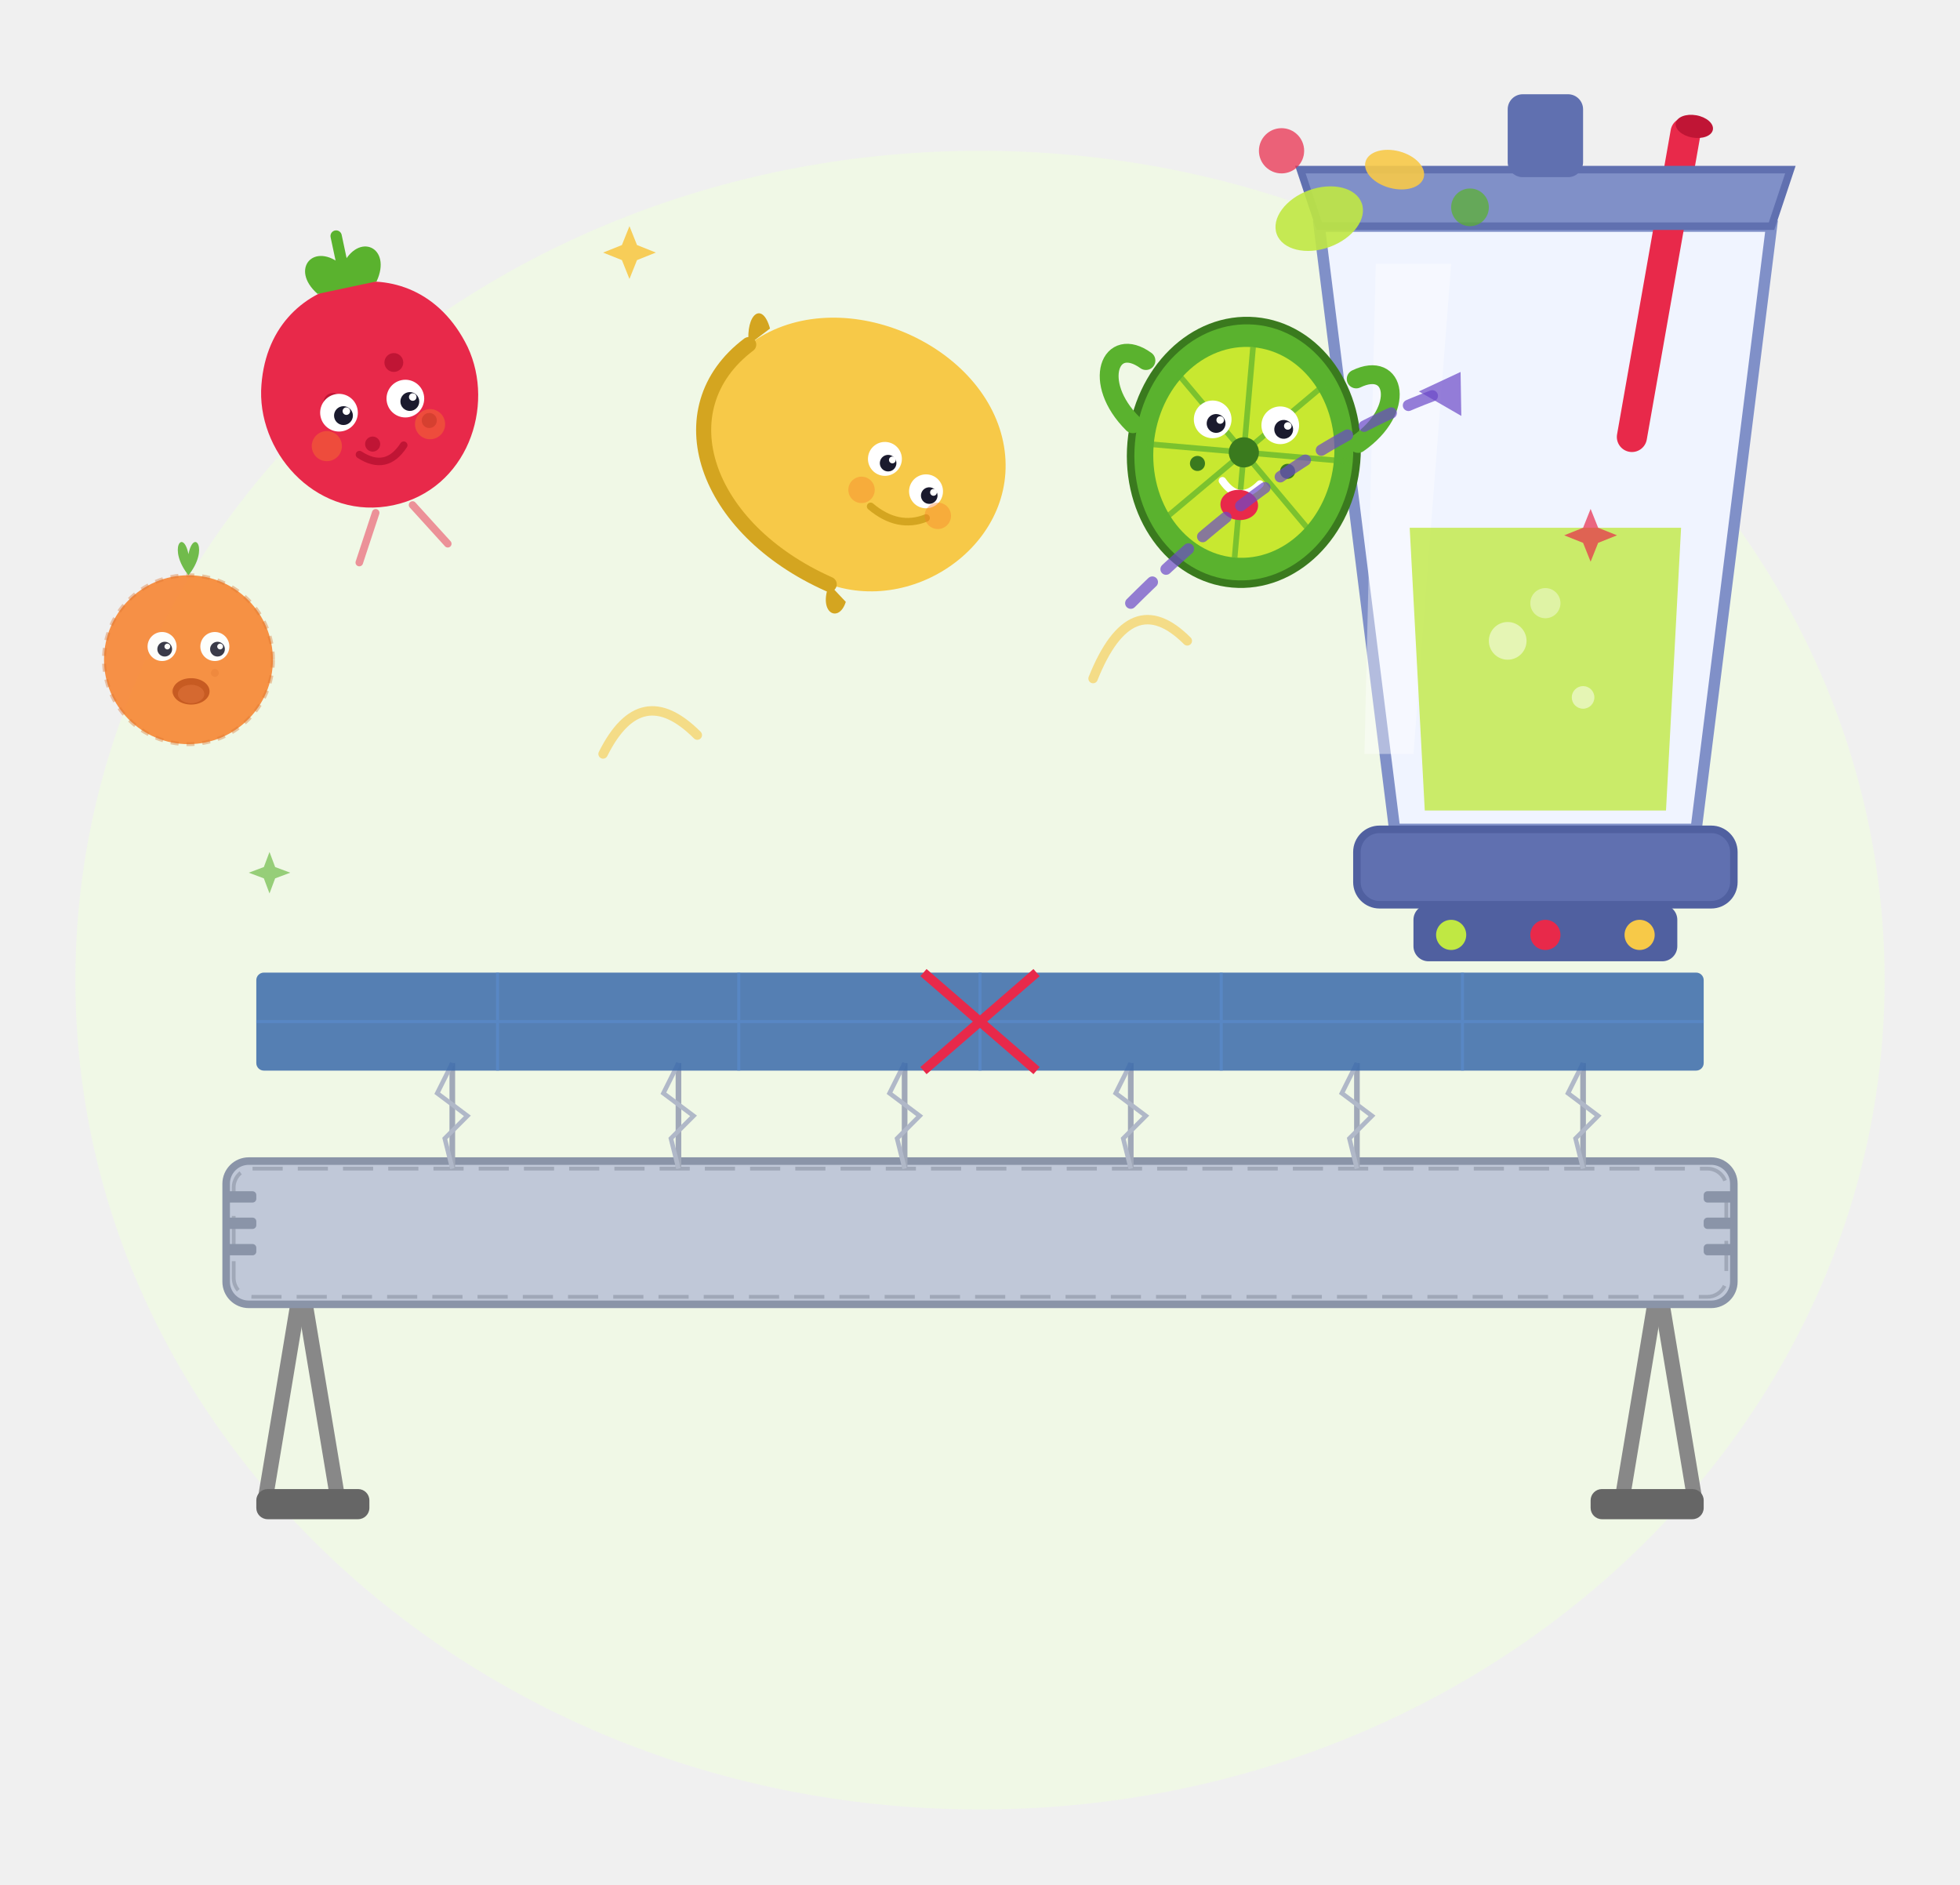
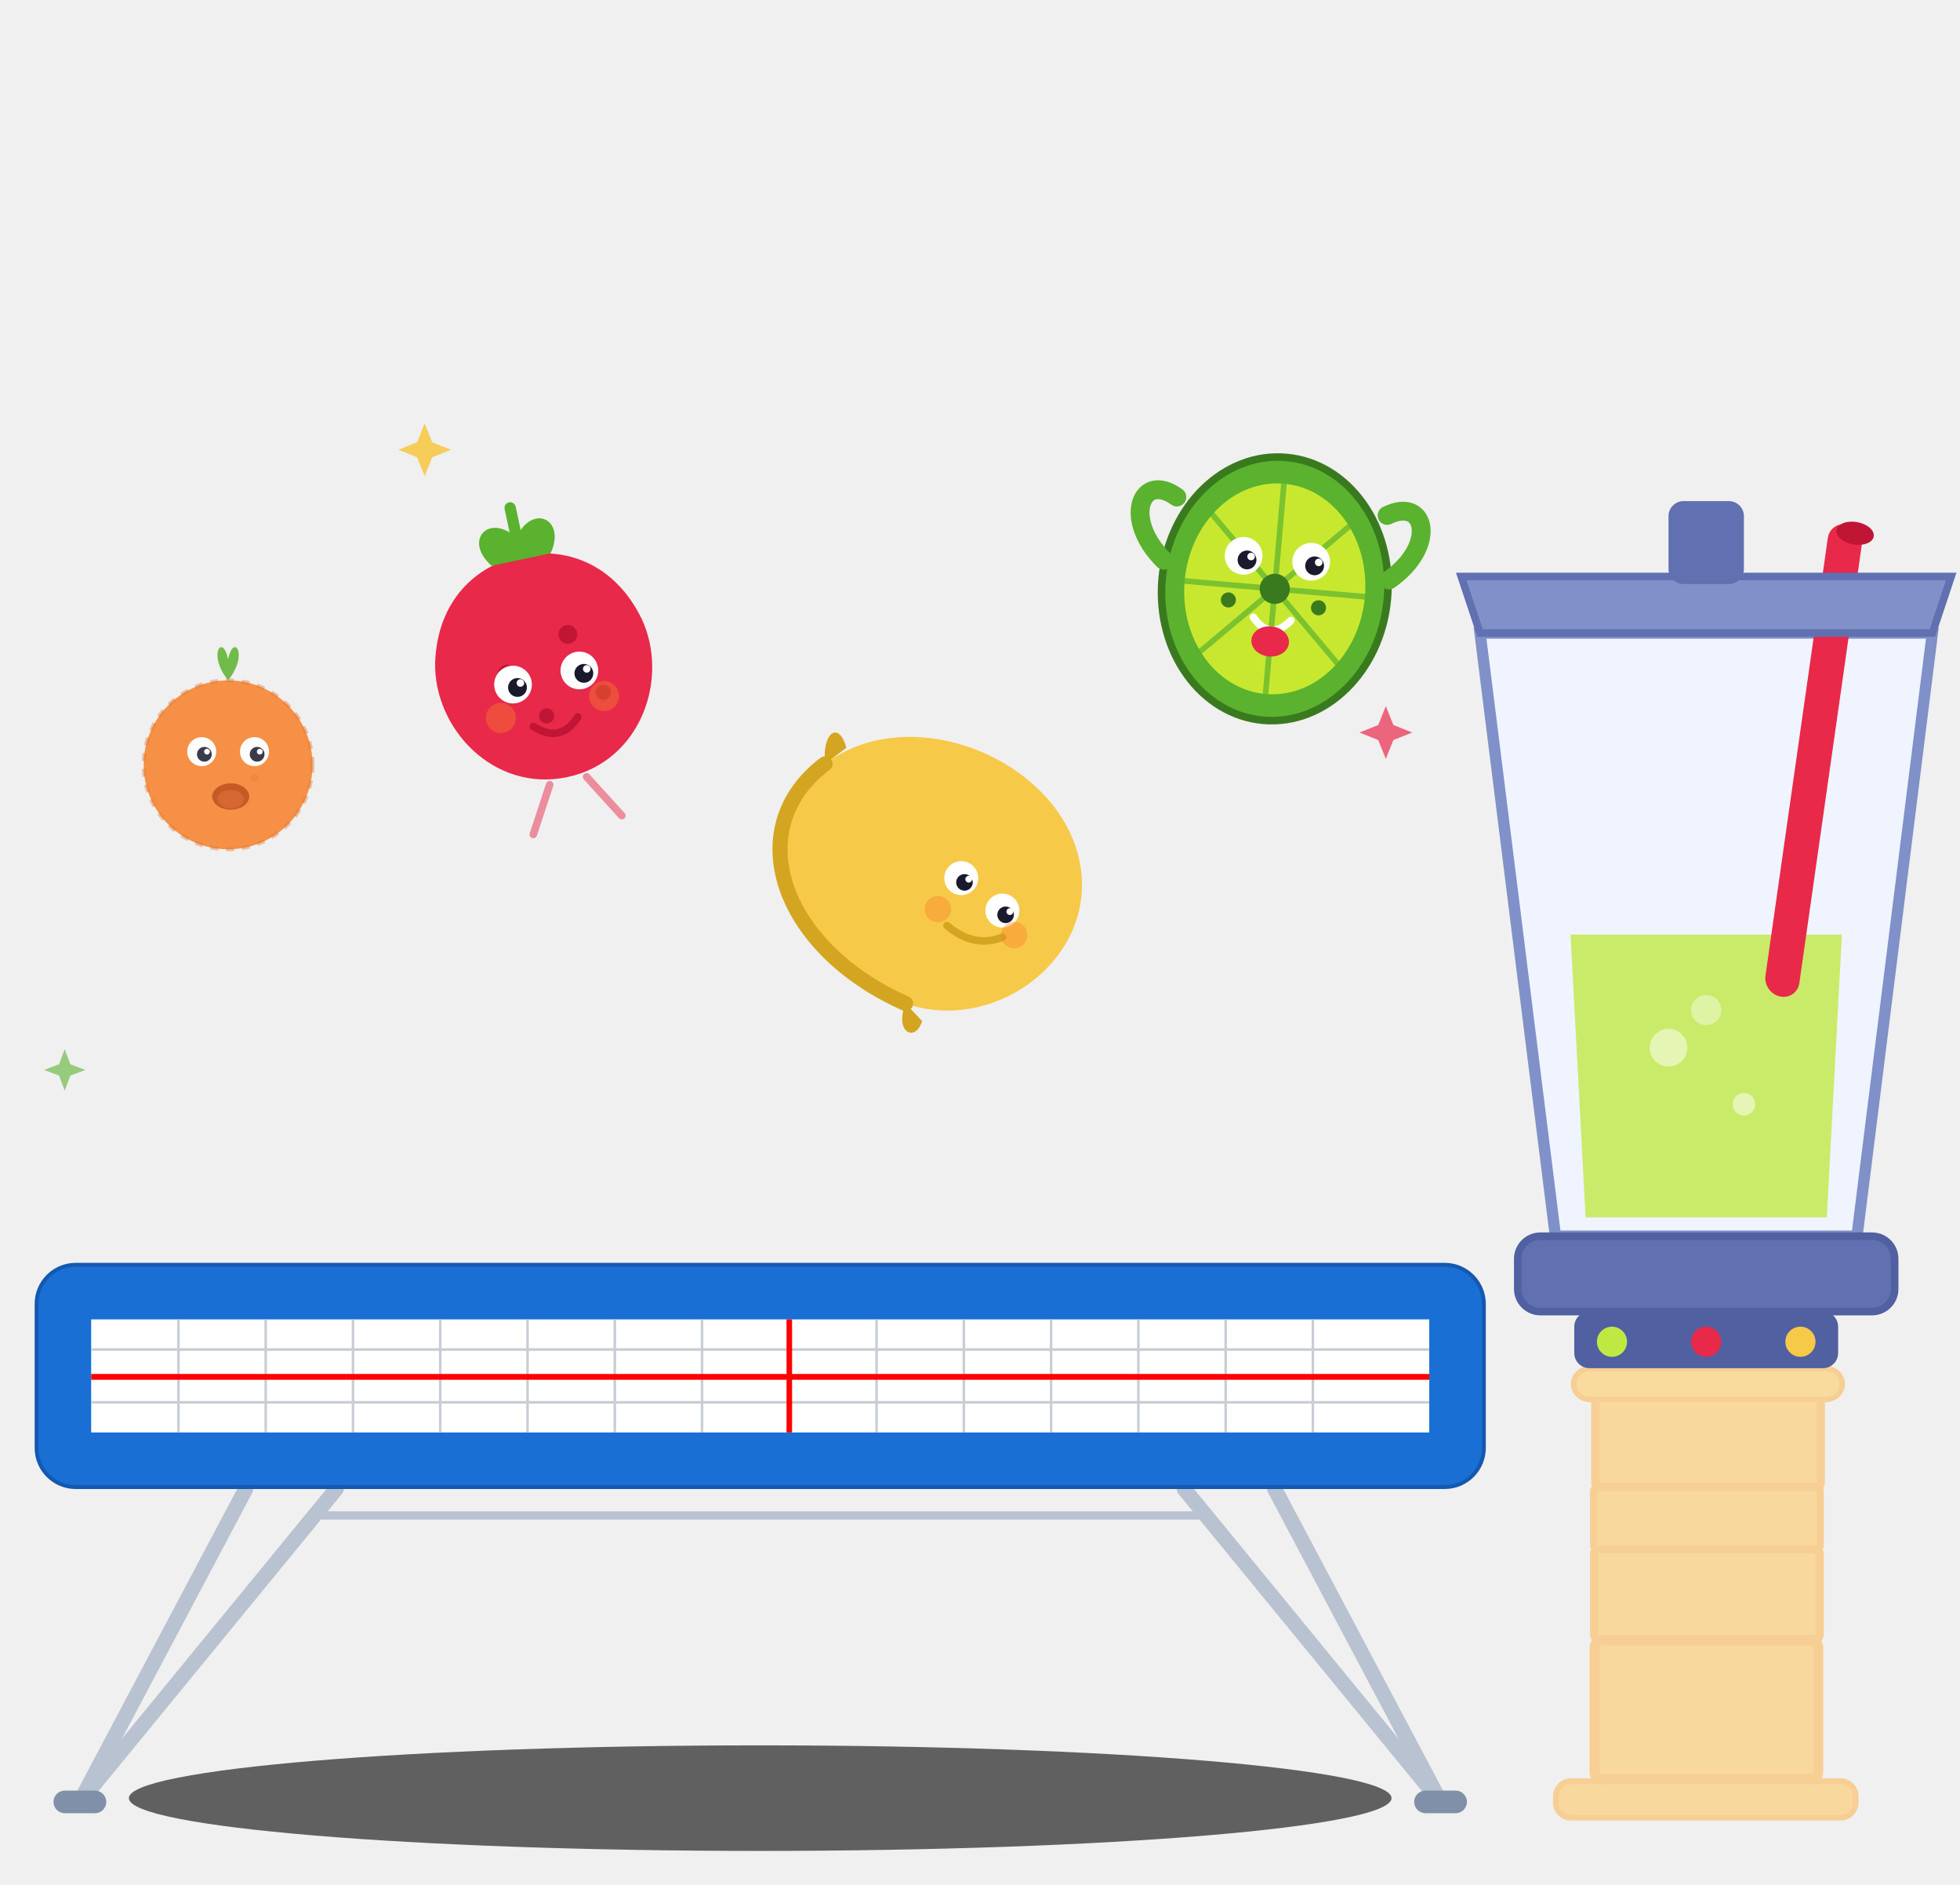
- <svg xmlns="http://www.w3.org/2000/svg" viewBox="0 0 520 500" width="520" height="500" role="img" aria-label="Freche Früchte springen auf einem Wettkampftrampolin in einen Mixer">
-   <ellipse cx="260" cy="260" rx="240" ry="220" fill="#f0fde0" opacity="0.6" />
-   <g stroke="#888" stroke-width="4" fill="none">
-     <line x1="80" y1="340" x2="70" y2="400" />
-     <line x1="440" y1="340" x2="450" y2="400" />
-     <line x1="80" y1="340" x2="90" y2="400" />
-     <line x1="440" y1="340" x2="430" y2="400" />
+ <svg xmlns="http://www.w3.org/2000/svg" viewBox="0 0 520 500" width="520" height="500" role="img" aria-label="Freche Früchte springen auf einem Wettkampftrampolin in einen Mixer" version="1.1" id="svg110">
+   <defs id="defs14">
+     <clipPath id="tuch-clip">
+       <rect x="76" y="298" width="368" height="30" id="rect14" />
+     </clipPath>
+     <clipPath id="tuch-clip-4">
+       <rect x="76" y="298" width="368" height="30" id="rect14-7" />
+     </clipPath>
+   </defs>
+   <g id="g5" style="fill:#f9d89e;fill-opacity:1;stroke:#f7ce94;stroke-opacity:1">
+     <rect style="fill:#f9d89e;fill-opacity:1;stroke:#f7ce94;stroke-width:1.5;stroke-dasharray:none;stroke-opacity:1" id="rect4" width="79.535" height="9.702" x="412.788" y="472.485" ry="4" />
+     <rect style="fill:#f9d89e;fill-opacity:1;stroke:#f7ce94;stroke-width:2.7;stroke-dasharray:none;stroke-opacity:1" id="rect4-8" width="59.304" height="36.722" x="423.064" y="435.188" ry="1.836" />
+     <rect style="fill:#f9d89e;fill-opacity:1;stroke:#f7ce94;stroke-width:2.186;stroke-dasharray:none;stroke-opacity:1" id="rect4-8-0" width="59.819" height="23.857" x="422.942" y="410.949" ry="1.193" />
+     <rect style="fill:#f9d89e;fill-opacity:1;stroke:#f7ce94;stroke-width:1.807;stroke-dasharray:none;stroke-opacity:1" id="rect4-8-5" width="60.198" height="16.195" x="422.752" y="394.654" ry="0.81" />
+     <rect style="fill:#f9d89e;fill-opacity:1;stroke:#f7ce94;stroke-width:2.186;stroke-dasharray:none;stroke-opacity:1" id="rect4-8-8" width="59.819" height="23.857" x="423.251" y="370.608" ry="1.193" />
+     <rect style="fill:#f9db9e;fill-opacity:1;stroke:#f7ce94;stroke-width:1.402;stroke-dasharray:none;stroke-opacity:1" id="rect4-8-1" width="71.3" height="8.232" x="417.479" y="363.018" ry="4.376" />
  </g>
-   <rect x="68" y="395" width="30" height="8" rx="3" fill="#666" />
-   <rect x="422" y="395" width="30" height="8" rx="3" fill="#666" />
-   <rect x="60" y="308" width="400" height="38" rx="6" fill="#c0c8d8" stroke="#8a94a8" stroke-width="2" />
-   <rect x="62" y="310" width="396" height="34" rx="5" fill="none" stroke="#a0a8b8" stroke-width="1" stroke-dasharray="8,4" />
-   <g fill="#8a94a8">
-     <rect x="60" y="316" width="8" height="3" rx="1" />
-     <rect x="60" y="323" width="8" height="3" rx="1" />
-     <rect x="60" y="330" width="8" height="3" rx="1" />
-     <rect x="452" y="316" width="8" height="3" rx="1" />
-     <rect x="452" y="323" width="8" height="3" rx="1" />
-     <rect x="452" y="330" width="8" height="3" rx="1" />
+   <g transform="translate(372.6684,167.9255)" id="g53">
+     <path d="M 20,0 H 140 L 120,160 H 40 Z" fill="#f0f4ff" stroke="#8090c8" stroke-width="3" id="path44" />
+     <path d="m 44,80 h 72 l -4,75 H 48 Z" fill="#c0e843" opacity="0.8" id="path46" />
+     <circle cx="70" cy="110" r="5" fill="#ffffff" opacity="0.5" id="circle46" />
+     <circle cx="90" cy="125" r="3" fill="#ffffff" opacity="0.5" id="circle47" />
+     <circle cx="80" cy="100" r="4" fill="#ffffff" opacity="0.4" id="circle48" />
+     <rect x="107.875" y="-53.274" width="9.201" height="126.432" rx="4.6" fill="#e8294a" transform="matrix(0.9770034,0.2132236,-0.1410378,0.9900042,0,0)" id="rect48" style="stroke-width:1.271" />
+     <ellipse cx="106" cy="-28" rx="5" ry="3" fill="#c01535" transform="rotate(10,104,50)" id="ellipse48" />
+     <path d="M 15,-15 H 145 L 140,0 H 20 Z" fill="#8090c8" stroke="#6070b0" stroke-width="2" id="path48" />
+     <rect x="70" y="-35" width="20" height="22" rx="4" fill="#6070b0" id="rect49" />
+     <rect x="30" y="160" width="100" height="20" rx="6" fill="#6070b0" stroke="#5060a0" stroke-width="2" id="rect50" />
+     <rect x="45" y="180" width="70" height="15" rx="4" fill="#5060a0" id="rect51" />
+     <circle cx="55" cy="188" r="4" fill="#c0e843" id="circle51" />
+     <circle cx="80" cy="188" r="4" fill="#e8294a" id="circle52" />
+     <circle cx="105" cy="188" r="4" fill="#f7c948" id="circle53" />
  </g>
-   <g stroke="#a0a8b8" stroke-width="1.5" fill="none">
-     <line x1="120" y1="282" x2="120" y2="310" />
-     <line x1="180" y1="282" x2="180" y2="310" />
-     <line x1="240" y1="282" x2="240" y2="310" />
-     <line x1="300" y1="282" x2="300" y2="310" />
-     <line x1="360" y1="282" x2="360" y2="310" />
-     <line x1="420" y1="282" x2="420" y2="310" />
-     <polyline points="120,282 116,290 124,296 118,302 120,310" stroke="#b0b8c8" stroke-width="1.2" />
-     <polyline points="180,282 176,290 184,296 178,302 180,310" stroke="#b0b8c8" stroke-width="1.2" />
-     <polyline points="240,282 236,290 244,296 238,302 240,310" stroke="#b0b8c8" stroke-width="1.2" />
-     <polyline points="300,282 296,290 304,296 298,302 300,310" stroke="#b0b8c8" stroke-width="1.2" />
-     <polyline points="360,282 356,290 364,296 358,302 360,310" stroke="#b0b8c8" stroke-width="1.2" />
-     <polyline points="420,282 416,290 424,296 418,302 420,310" stroke="#b0b8c8" stroke-width="1.2" />
+   <g transform="rotate(-12,841.8054,-590.5093)" id="g68">
+     <path d="M 0,45 C -20,45 -32,25 -28,8 -24,-8 -12,-15 0,-15 12,-15 24,-8 28,8 32,25 20,45 0,45 Z" fill="#e8294a" id="path55" />
+     <circle cx="-10" cy="15" r="2.5" fill="#c01535" id="circle56" />
+     <circle cx="8" cy="8" r="2.5" fill="#c01535" id="circle57" />
+     <circle cx="-2" cy="28" r="2" fill="#c01535" id="circle58" />
+     <circle cx="14" cy="25" r="2" fill="#c01535" id="circle59" />
+     <path d="m -8,-14 c -6,-8 2,-14 8,-6 6,-8 14,-2 8,6" fill="#5ab22e" id="path59" />
+     <line x1="0" y1="-20" x2="0" y2="-28" stroke="#5ab22e" stroke-width="3" stroke-linecap="round" id="line59" />
+     <circle cx="-9" cy="18" r="5" fill="#ffffff" id="circle60" />
+     <circle cx="9" cy="18" r="5" fill="#ffffff" id="circle61" />
+     <circle cx="-8" cy="19" r="2.5" fill="#1a1a2e" id="circle62" />
+     <circle cx="10" cy="19" r="2.5" fill="#1a1a2e" id="circle63" />
+     <circle cx="-7" cy="18" r="1" fill="#ffffff" id="circle64" />
+     <circle cx="11" cy="18" r="1" fill="#ffffff" id="circle65" />
+     <path d="m -6,30 q 6,6 12,0" stroke="#c01535" stroke-width="2" fill="none" stroke-linecap="round" id="path65" />
+     <circle cx="-14" cy="26" r="4" fill="#f77f28" opacity="0.4" id="circle66" />
+     <circle cx="14" cy="26" r="4" fill="#f77f28" opacity="0.4" id="circle67" />
+     <line x1="-5" y1="46" x2="-12" y2="58" stroke="#e8294a" stroke-width="2" stroke-linecap="round" opacity="0.5" id="line67" />
+     <line x1="5" y1="46" x2="12" y2="58" stroke="#e8294a" stroke-width="2" stroke-linecap="round" opacity="0.5" id="line68" />
  </g>
-   <rect x="68" y="258" width="384" height="26" rx="2" fill="#3a6aaa" opacity="0.85" />
-   <g stroke="#5a8acc" stroke-width="0.8" opacity="0.7">
-     <line x1="68" y1="271" x2="452" y2="271" />
-     <line x1="132" y1="258" x2="132" y2="284" />
-     <line x1="196" y1="258" x2="196" y2="284" />
-     <line x1="260" y1="258" x2="260" y2="284" />
-     <line x1="324" y1="258" x2="324" y2="284" />
-     <line x1="388" y1="258" x2="388" y2="284" />
+   <g transform="rotate(8,-1783.345,1851.028)" id="g78">
+     <path d="M 0,0 C -35,-10 -50,-40 -30,-60 -10,-80 30,-70 40,-45 50,-20 25,5 0,0 Z" fill="#f7c948" id="path68" />
+     <path d="M 0,0 C -35,-10 -50,-40 -30,-60" stroke="#d4a520" stroke-width="4" fill="none" stroke-linecap="round" id="path69" />
+     <path d="m -30,-60 c -2,-8 2,-12 5,-5" fill="#d4a520" id="path70" />
+     <path d="M 0,0 C -2,8 4,10 5,4" fill="#d4a520" id="path71" />
+     <circle cx="10" cy="-35" r="4.5" fill="#ffffff" id="circle71" />
+     <circle cx="22" cy="-28" r="4.5" fill="#ffffff" id="circle72" />
+     <circle cx="11" cy="-34" r="2.2" fill="#1a1a2e" id="circle73" />
+     <circle cx="23" cy="-27" r="2.2" fill="#1a1a2e" id="circle74" />
+     <circle cx="12" cy="-35" r="0.9" fill="#ffffff" id="circle75" />
+     <circle cx="24" cy="-28" r="0.9" fill="#ffffff" id="circle76" />
+     <path d="m 8,-22 q 8,5 15,1" stroke="#d4a520" stroke-width="2" fill="none" stroke-linecap="round" id="path76" />
+     <circle cx="5" cy="-26" r="3.5" fill="#f77f28" opacity="0.4" id="circle77" />
+     <circle cx="26" cy="-22" r="3.5" fill="#f77f28" opacity="0.4" id="circle78" />
  </g>
-   <line x1="245" y1="258" x2="275" y2="284" stroke="#e8294a" stroke-width="2.5" />
-   <line x1="275" y1="258" x2="245" y2="284" stroke="#e8294a" stroke-width="2.5" />
-   <g transform="translate(330, 60)">
-     <path d="M20,0 L140,0 L120,160 L40,160 Z" fill="#f0f4ff" stroke="#8090c8" stroke-width="3" />
-     <path d="M35,10 L55,10 L45,140 L32,140 Z" fill="white" opacity="0.4" />
-     <path d="M44,80 L116,80 L112,155 L48,155 Z" fill="#c0e843" opacity="0.8" />
-     <circle cx="70" cy="110" r="5" fill="white" opacity="0.5" />
-     <circle cx="90" cy="125" r="3" fill="white" opacity="0.5" />
-     <circle cx="80" cy="100" r="4" fill="white" opacity="0.4" />
-     <rect x="100" y="-30" width="8" height="90" rx="4" fill="#e8294a" transform="rotate(10, 104, 50)" />
-     <ellipse cx="106" cy="-28" rx="5" ry="3" fill="#c01535" transform="rotate(10, 104, 50)" />
-     <path d="M15,-15 L145,-15 L140,0 L20,0 Z" fill="#8090c8" stroke="#6070b0" stroke-width="2" />
-     <rect x="70" y="-35" width="20" height="22" rx="4" fill="#6070b0" />
-     <rect x="30" y="160" width="100" height="20" rx="6" fill="#6070b0" stroke="#5060a0" stroke-width="2" />
-     <rect x="45" y="180" width="70" height="15" rx="4" fill="#5060a0" />
-     <circle cx="55" cy="188" r="4" fill="#c0e843" />
-     <circle cx="80" cy="188" r="4" fill="#e8294a" />
-     <circle cx="105" cy="188" r="4" fill="#f7c948" />
+   <g transform="rotate(5,-1619.724,3951.153)" id="g94">
+     <ellipse cx="0" cy="0" rx="30" ry="35" fill="#5ab22e" id="ellipse78" />
+     <ellipse cx="0" cy="0" rx="24" ry="28" fill="#c8e830" id="ellipse79" />
+     <g stroke="#5ab22e" stroke-width="1.5" opacity="0.7" id="g82">
+       <line x1="0" y1="-28" x2="0" y2="28" id="line79" />
+       <line x1="-28" y1="0" x2="28" y2="0" id="line80" />
+       <line x1="-20" y1="-20" x2="20" y2="20" id="line81" />
+       <line x1="20" y1="-20" x2="-20" y2="20" id="line82" />
+     </g>
+     <circle cx="0" cy="0" r="4" fill="#3a7a1e" id="circle82" />
+     <circle cx="-8" cy="-6" r="2.5" fill="#3a7a1e" id="circle83" />
+     <circle cx="8" cy="-6" r="2.5" fill="#3a7a1e" id="circle84" />
+     <circle cx="-12" cy="4" r="2" fill="#3a7a1e" id="circle85" />
+     <circle cx="12" cy="4" r="2" fill="#3a7a1e" id="circle86" />
+     <circle cx="-9" cy="-8" r="5" fill="#ffffff" id="circle87" />
+     <circle cx="9" cy="-8" r="5" fill="#ffffff" id="circle88" />
+     <circle cx="-8" cy="-7" r="2.5" fill="#1a1a2e" id="circle89" />
+     <circle cx="10" cy="-7" r="2.5" fill="#1a1a2e" id="circle90" />
+     <circle cx="-7" cy="-8" r="1" fill="#ffffff" id="circle91" />
+     <circle cx="11" cy="-8" r="1" fill="#ffffff" id="circle92" />
+     <path d="M -5,8 Q 0,14 5,8" stroke="#ffffff" stroke-width="2" fill="none" stroke-linecap="round" id="path92" />
+     <ellipse cx="0" cy="14" rx="5" ry="4" fill="#e8294a" id="ellipse92" />
+     <ellipse cx="0" cy="0" rx="30" ry="35" fill="none" stroke="#3a7a1e" stroke-width="2" id="ellipse93" />
+     <path d="m -30,-5 c -12,-10 -8,-23 2,-17" stroke="#5ab22e" stroke-width="5" fill="none" stroke-linecap="round" id="path93" />
+     <path d="m 30,-5 c 12,-10 8,-23 -2,-17" stroke="#5ab22e" stroke-width="5" fill="none" stroke-linecap="round" id="path94" />
  </g>
-   <g opacity="0.9">
-     <ellipse cx="350" cy="58" rx="12" ry="8" fill="#c0e843" transform="rotate(-20,350,58)" />
-     <ellipse cx="370" cy="45" rx="8" ry="5" fill="#f7c948" transform="rotate(15,370,45)" />
-     <circle cx="340" cy="40" r="6" fill="#e8294a" opacity="0.8" />
-     <circle cx="390" cy="55" r="5" fill="#5ab22e" opacity="0.8" />
+   <g transform="matrix(0.7,0,0,0.7,60.51897,202.8899)" opacity="0.85" id="g105">
+     <circle cx="0" cy="0" r="32" fill="#f77f28" id="circle94" />
+     <circle cx="0" cy="0" r="32" fill="none" stroke="#d96010" stroke-width="1.5" stroke-dasharray="3, 3" opacity="0.4" id="circle95" />
+     <circle cx="-8" cy="-8" r="2" fill="#d96010" opacity="0.3" id="circle96" />
+     <circle cx="10" cy="5" r="1.5" fill="#d96010" opacity="0.3" id="circle97" />
+     <circle cx="-5" cy="12" r="1.5" fill="#d96010" opacity="0.3" id="circle98" />
+     <path d="m 0,-32 c -8,-10 -2,-18 0,-8 2,-10 8,-2 0,8" fill="#5ab22e" id="path98" />
+     <circle cx="-10" cy="-5" r="5.5" fill="#ffffff" id="circle99" />
+     <circle cx="10" cy="-5" r="5.5" fill="#ffffff" id="circle100" />
+     <circle cx="-9" cy="-4" r="2.8" fill="#1a1a2e" id="circle101" />
+     <circle cx="11" cy="-4" r="2.8" fill="#1a1a2e" id="circle102" />
+     <circle cx="-8" cy="-5" r="1.1" fill="#ffffff" id="circle103" />
+     <circle cx="12" cy="-5" r="1.1" fill="#ffffff" id="circle104" />
+     <ellipse cx="1" cy="12" rx="7" ry="5" fill="#c04000" id="ellipse104" />
+     <ellipse cx="1" cy="13" rx="5" ry="3.5" fill="#d05010" id="ellipse105" />
  </g>
-   <g transform="translate(95, 90) rotate(-12)">
-     <path d="M0,45 C-20,45 -32,25 -28,8 C-24,-8 -12,-15 0,-15 C12,-15 24,-8 28,8 C32,25 20,45 0,45 Z" fill="#e8294a" />
-     <circle cx="-10" cy="15" r="2.5" fill="#c01535" />
-     <circle cx="8" cy="8" r="2.5" fill="#c01535" />
-     <circle cx="-2" cy="28" r="2" fill="#c01535" />
-     <circle cx="14" cy="25" r="2" fill="#c01535" />
-     <path d="M-8,-14 C-14,-22 -6,-28 0,-20 C6,-28 14,-22 8,-14" fill="#5ab22e" />
-     <line x1="0" y1="-20" x2="0" y2="-28" stroke="#5ab22e" stroke-width="3" stroke-linecap="round" />
-     <circle cx="-9" cy="18" r="5" fill="white" />
-     <circle cx="9" cy="18" r="5" fill="white" />
-     <circle cx="-8" cy="19" r="2.5" fill="#1a1a2e" />
-     <circle cx="10" cy="19" r="2.5" fill="#1a1a2e" />
-     <circle cx="-7" cy="18" r="1" fill="white" />
-     <circle cx="11" cy="18" r="1" fill="white" />
-     <path d="M-6,30 Q0,36 6,30" stroke="#c01535" stroke-width="2" fill="none" stroke-linecap="round" />
-     <circle cx="-14" cy="26" r="4" fill="#f77f28" opacity="0.4" />
-     <circle cx="14" cy="26" r="4" fill="#f77f28" opacity="0.4" />
-     <line x1="-5" y1="46" x2="-12" y2="58" stroke="#e8294a" stroke-width="2" stroke-linecap="round" opacity="0.5" />
-     <line x1="5" y1="46" x2="12" y2="58" stroke="#e8294a" stroke-width="2" stroke-linecap="round" opacity="0.5" />
+   <g fill="#f7c948" id="g109" transform="translate(-54.33573,52.31819)">
+     <path d="m 165,65 2,-5 2,5 5,2 -5,2 -2,5 -2,-5 -5,-2 z" opacity="0.9" id="path107" />
+     <path d="m 420,140 2,-5 2,5 5,2 -5,2 -2,5 -2,-5 -5,-2 z" opacity="0.7" fill="#e8294a" id="path108" />
+     <path d="m 70,230 1.5,-4 1.5,4 4,1.5 -4,1.5 -1.5,4 -1.5,-4 -4,-1.5 z" opacity="0.6" fill="#5ab22e" id="path109" />
  </g>
-   <g transform="translate(220, 155) rotate(8)">
-     <path d="M0,0 C-35,-10 -50,-40 -30,-60 C-10,-80 30,-70 40,-45 C50,-20 25,5 0,0 Z" fill="#f7c948" />
-     <path d="M0,0 C-35,-10 -50,-40 -30,-60" stroke="#d4a520" stroke-width="4" fill="none" stroke-linecap="round" />
-     <path d="M-30,-60 C-32,-68 -28,-72 -25,-65" fill="#d4a520" />
-     <path d="M0,0 C-2,8 4,10 5,4" fill="#d4a520" />
-     <circle cx="10" cy="-35" r="4.5" fill="white" />
-     <circle cx="22" cy="-28" r="4.5" fill="white" />
-     <circle cx="11" cy="-34" r="2.2" fill="#1a1a2e" />
-     <circle cx="23" cy="-27" r="2.2" fill="#1a1a2e" />
-     <circle cx="12" cy="-35" r="0.9" fill="white" />
-     <circle cx="24" cy="-28" r="0.9" fill="white" />
-     <path d="M8,-22 Q16,-17 23,-21" stroke="#d4a520" stroke-width="2" fill="none" stroke-linecap="round" />
-     <circle cx="5" cy="-26" r="3.5" fill="#f77f28" opacity="0.4" />
-     <circle cx="26" cy="-22" r="3.5" fill="#f77f28" opacity="0.4" />
+   <g id="g4" transform="translate(-55.80947,119.9904)">
+     <ellipse cx="257.5" cy="357" rx="167.5" ry="14" fill="rgba(0,0,0,0.10)" id="ellipse1" style="fill:#000000;fill-opacity:0.6;stroke:none;stroke-width:0.952" />
+     <g id="g3">
+       <g id="g1" transform="translate(31,-72)">
+         <line x1="90" y1="347" x2="46" y2="430" id="line1" style="fill:none;stroke:#b8c2d0;stroke-width:4;stroke-linecap:round" />
+         <line x1="114" y1="347" x2="46" y2="430" id="line4" style="fill:none;stroke:#b8c2d0;stroke-width:4;stroke-linecap:round" />
+         <rect x="39" y="427" width="14" height="6" rx="3" fill="#8090a8" id="rect10" />
+       </g>
+       <g id="g2" transform="translate(-20,-72)">
+         <line x1="414" y1="347" x2="458" y2="430" id="line6" style="fill:none;stroke:#b8c2d0;stroke-width:4;stroke-linecap:round" />
+         <line x1="390" y1="347" x2="458" y2="430" id="line7" style="fill:none;stroke:#b8c2d0;stroke-width:4;stroke-linecap:round" />
+         <rect x="451" y="427" width="14" height="6" rx="3" fill="#8090a8" id="rect13" />
+       </g>
+       <line x1="139.098" y1="282.001" x2="374.902" y2="282.001" stroke="#98a2b0" stroke-width="2.198" stroke-linecap="round" id="line13" style="stroke:#b8c2d0;stroke-opacity:1" />
+     </g>
+     <rect style="fill:#1a6fd4;fill-opacity:1;stroke:#1458b0;stroke-width:1.019;stroke-opacity:1" id="rect110" width="383.981" height="58.981" x="65.51" y="215.51" ry="10.396" />
+     <g stroke="#c8cdd6" stroke-width="0.7" clip-path="url(#tuch-clip)" id="g31" transform="matrix(0.9646739,0,0,1,6.684783,-68)" style="fill:none;fill-opacity:1">
+       <rect style="fill:#ffffff;fill-opacity:1;stroke:none;stroke-width:1.02" id="rect1" width="368" height="30" x="76" y="298" />
+       <line x1="100" y1="298" x2="100" y2="328" id="line15" style="fill:none;fill-opacity:1" />
+       <line x1="124" y1="298" x2="124" y2="328" id="line16" style="fill:none;fill-opacity:1" />
+       <line x1="148" y1="298" x2="148" y2="328" id="line17" style="fill:none;fill-opacity:1" />
+       <line x1="172" y1="298" x2="172" y2="328" id="line18" style="fill:none;fill-opacity:1" />
+       <line x1="196" y1="298" x2="196" y2="328" id="line19" style="fill:none;fill-opacity:1" />
+       <line x1="220" y1="298" x2="220" y2="328" id="line20" style="fill:none;fill-opacity:1" />
+       <line x1="244" y1="298" x2="244" y2="328" id="line21" style="fill:none;fill-opacity:1" />
+       <line x1="292" y1="298" x2="292" y2="328" id="line23" style="fill:none;fill-opacity:1" />
+       <line x1="316" y1="298" x2="316" y2="328" id="line24" style="fill:none;fill-opacity:1" />
+       <line x1="340" y1="298" x2="340" y2="328" id="line25" style="fill:none;fill-opacity:1" />
+       <line x1="364" y1="298" x2="364" y2="328" id="line26" style="fill:none;fill-opacity:1" />
+       <line x1="388" y1="298" x2="388" y2="328" id="line27" style="fill:none;fill-opacity:1" />
+       <line x1="412" y1="298" x2="412" y2="328" id="line28" style="fill:none;fill-opacity:1" />
+       <line x1="76" y1="306" x2="444" y2="306" id="line29" style="fill:none;fill-opacity:1" />
+       <line x1="76" y1="320" x2="444" y2="320" id="line31" style="fill:none;fill-opacity:1" />
+       <line x1="76" y1="313.25" x2="444" y2="313.25" id="line30" style="fill:none;fill-opacity:1;stroke:#ff0000;stroke-width:1.527;stroke-dasharray:none;stroke-opacity:1" />
+       <line x1="268" y1="298" x2="268" y2="328" id="line22" style="fill:none;fill-opacity:1;stroke:#ff0000;stroke-width:1.527;stroke-dasharray:none;stroke-opacity:1" />
+     </g>
  </g>
-   <g transform="translate(330, 120) rotate(5)">
-     <ellipse cx="0" cy="0" rx="30" ry="35" fill="#5ab22e" />
-     <ellipse cx="0" cy="0" rx="24" ry="28" fill="#c8e830" />
-     <g stroke="#5ab22e" stroke-width="1.5" opacity="0.7">
-       <line x1="0" y1="-28" x2="0" y2="28" />
-       <line x1="-28" y1="0" x2="28" y2="0" />
-       <line x1="-20" y1="-20" x2="20" y2="20" />
-       <line x1="20" y1="-20" x2="-20" y2="20" />
-     </g>
-     <circle cx="0" cy="0" r="4" fill="#3a7a1e" />
-     <circle cx="-8" cy="-6" r="2.5" fill="#3a7a1e" />
-     <circle cx="8" cy="-6" r="2.5" fill="#3a7a1e" />
-     <circle cx="-12" cy="4" r="2" fill="#3a7a1e" />
-     <circle cx="12" cy="4" r="2" fill="#3a7a1e" />
-     <circle cx="-9" cy="-8" r="5" fill="white" />
-     <circle cx="9" cy="-8" r="5" fill="white" />
-     <circle cx="-8" cy="-7" r="2.5" fill="#1a1a2e" />
-     <circle cx="10" cy="-7" r="2.5" fill="#1a1a2e" />
-     <circle cx="-7" cy="-8" r="1" fill="white" />
-     <circle cx="11" cy="-8" r="1" fill="white" />
-     <path d="M-5,8 Q0,14 5,8" stroke="white" stroke-width="2" fill="none" stroke-linecap="round" />
-     <ellipse cx="0" cy="14" rx="5" ry="4" fill="#e8294a" />
-     <ellipse cx="0" cy="0" rx="30" ry="35" fill="none" stroke="#3a7a1e" stroke-width="2" />
-     <path d="M-30,-5 C-42,-15 -38,-28 -28,-22" stroke="#5ab22e" stroke-width="5" fill="none" stroke-linecap="round" />
-     <path d="M30,-5 C42,-15 38,-28 28,-22" stroke="#5ab22e" stroke-width="5" fill="none" stroke-linecap="round" />
-   </g>
-   <g transform="translate(50, 175) scale(0.7)" opacity="0.85">
-     <circle cx="0" cy="0" r="32" fill="#f77f28" />
-     <circle cx="0" cy="0" r="32" fill="none" stroke="#d96010" stroke-width="1.5" stroke-dasharray="3,3" opacity="0.4" />
-     <circle cx="-8" cy="-8" r="2" fill="#d96010" opacity="0.3" />
-     <circle cx="10" cy="5" r="1.5" fill="#d96010" opacity="0.3" />
-     <circle cx="-5" cy="12" r="1.5" fill="#d96010" opacity="0.3" />
-     <path d="M0,-32 C-8,-42 -2,-50 0,-40 C2,-50 8,-42 0,-32" fill="#5ab22e" />
-     <circle cx="-10" cy="-5" r="5.5" fill="white" />
-     <circle cx="10" cy="-5" r="5.5" fill="white" />
-     <circle cx="-9" cy="-4" r="2.8" fill="#1a1a2e" />
-     <circle cx="11" cy="-4" r="2.8" fill="#1a1a2e" />
-     <circle cx="-8" cy="-5" r="1.1" fill="white" />
-     <circle cx="12" cy="-5" r="1.1" fill="white" />
-     <ellipse cx="1" cy="12" rx="7" ry="5" fill="#c04000" />
-     <ellipse cx="1" cy="13" rx="5" ry="3.5" fill="#d05010" />
-   </g>
-   <g stroke="#f7c948" stroke-width="2.5" fill="none" opacity="0.6" stroke-linecap="round">
-     <path d="M160,200 Q170,180 185,195" />
-     <path d="M290,180 Q300,155 315,170" />
-   </g>
-   <g fill="#f7c948">
-     <path d="M165,65 L167,60 L169,65 L174,67 L169,69 L167,74 L165,69 L160,67 Z" opacity="0.9" />
-     <path d="M420,140 L422,135 L424,140 L429,142 L424,144 L422,149 L420,144 L415,142 Z" opacity="0.7" fill="#e8294a" />
-     <path d="M70,230 L71.5,226 L73,230 L77,231.5 L73,233 L71.5,237 L70,233 L66,231.5 Z" opacity="0.6" fill="#5ab22e" />
-   </g>
-   <path d="M300,160 Q340,120 380,105" stroke="#6b48c8" stroke-width="3" fill="none" stroke-linecap="round" stroke-dasharray="8,5" opacity="0.7" />
-   <polygon points="385,98 378,108 391,108" fill="#6b48c8" opacity="0.7" transform="rotate(30,385,103)" />
</svg>
